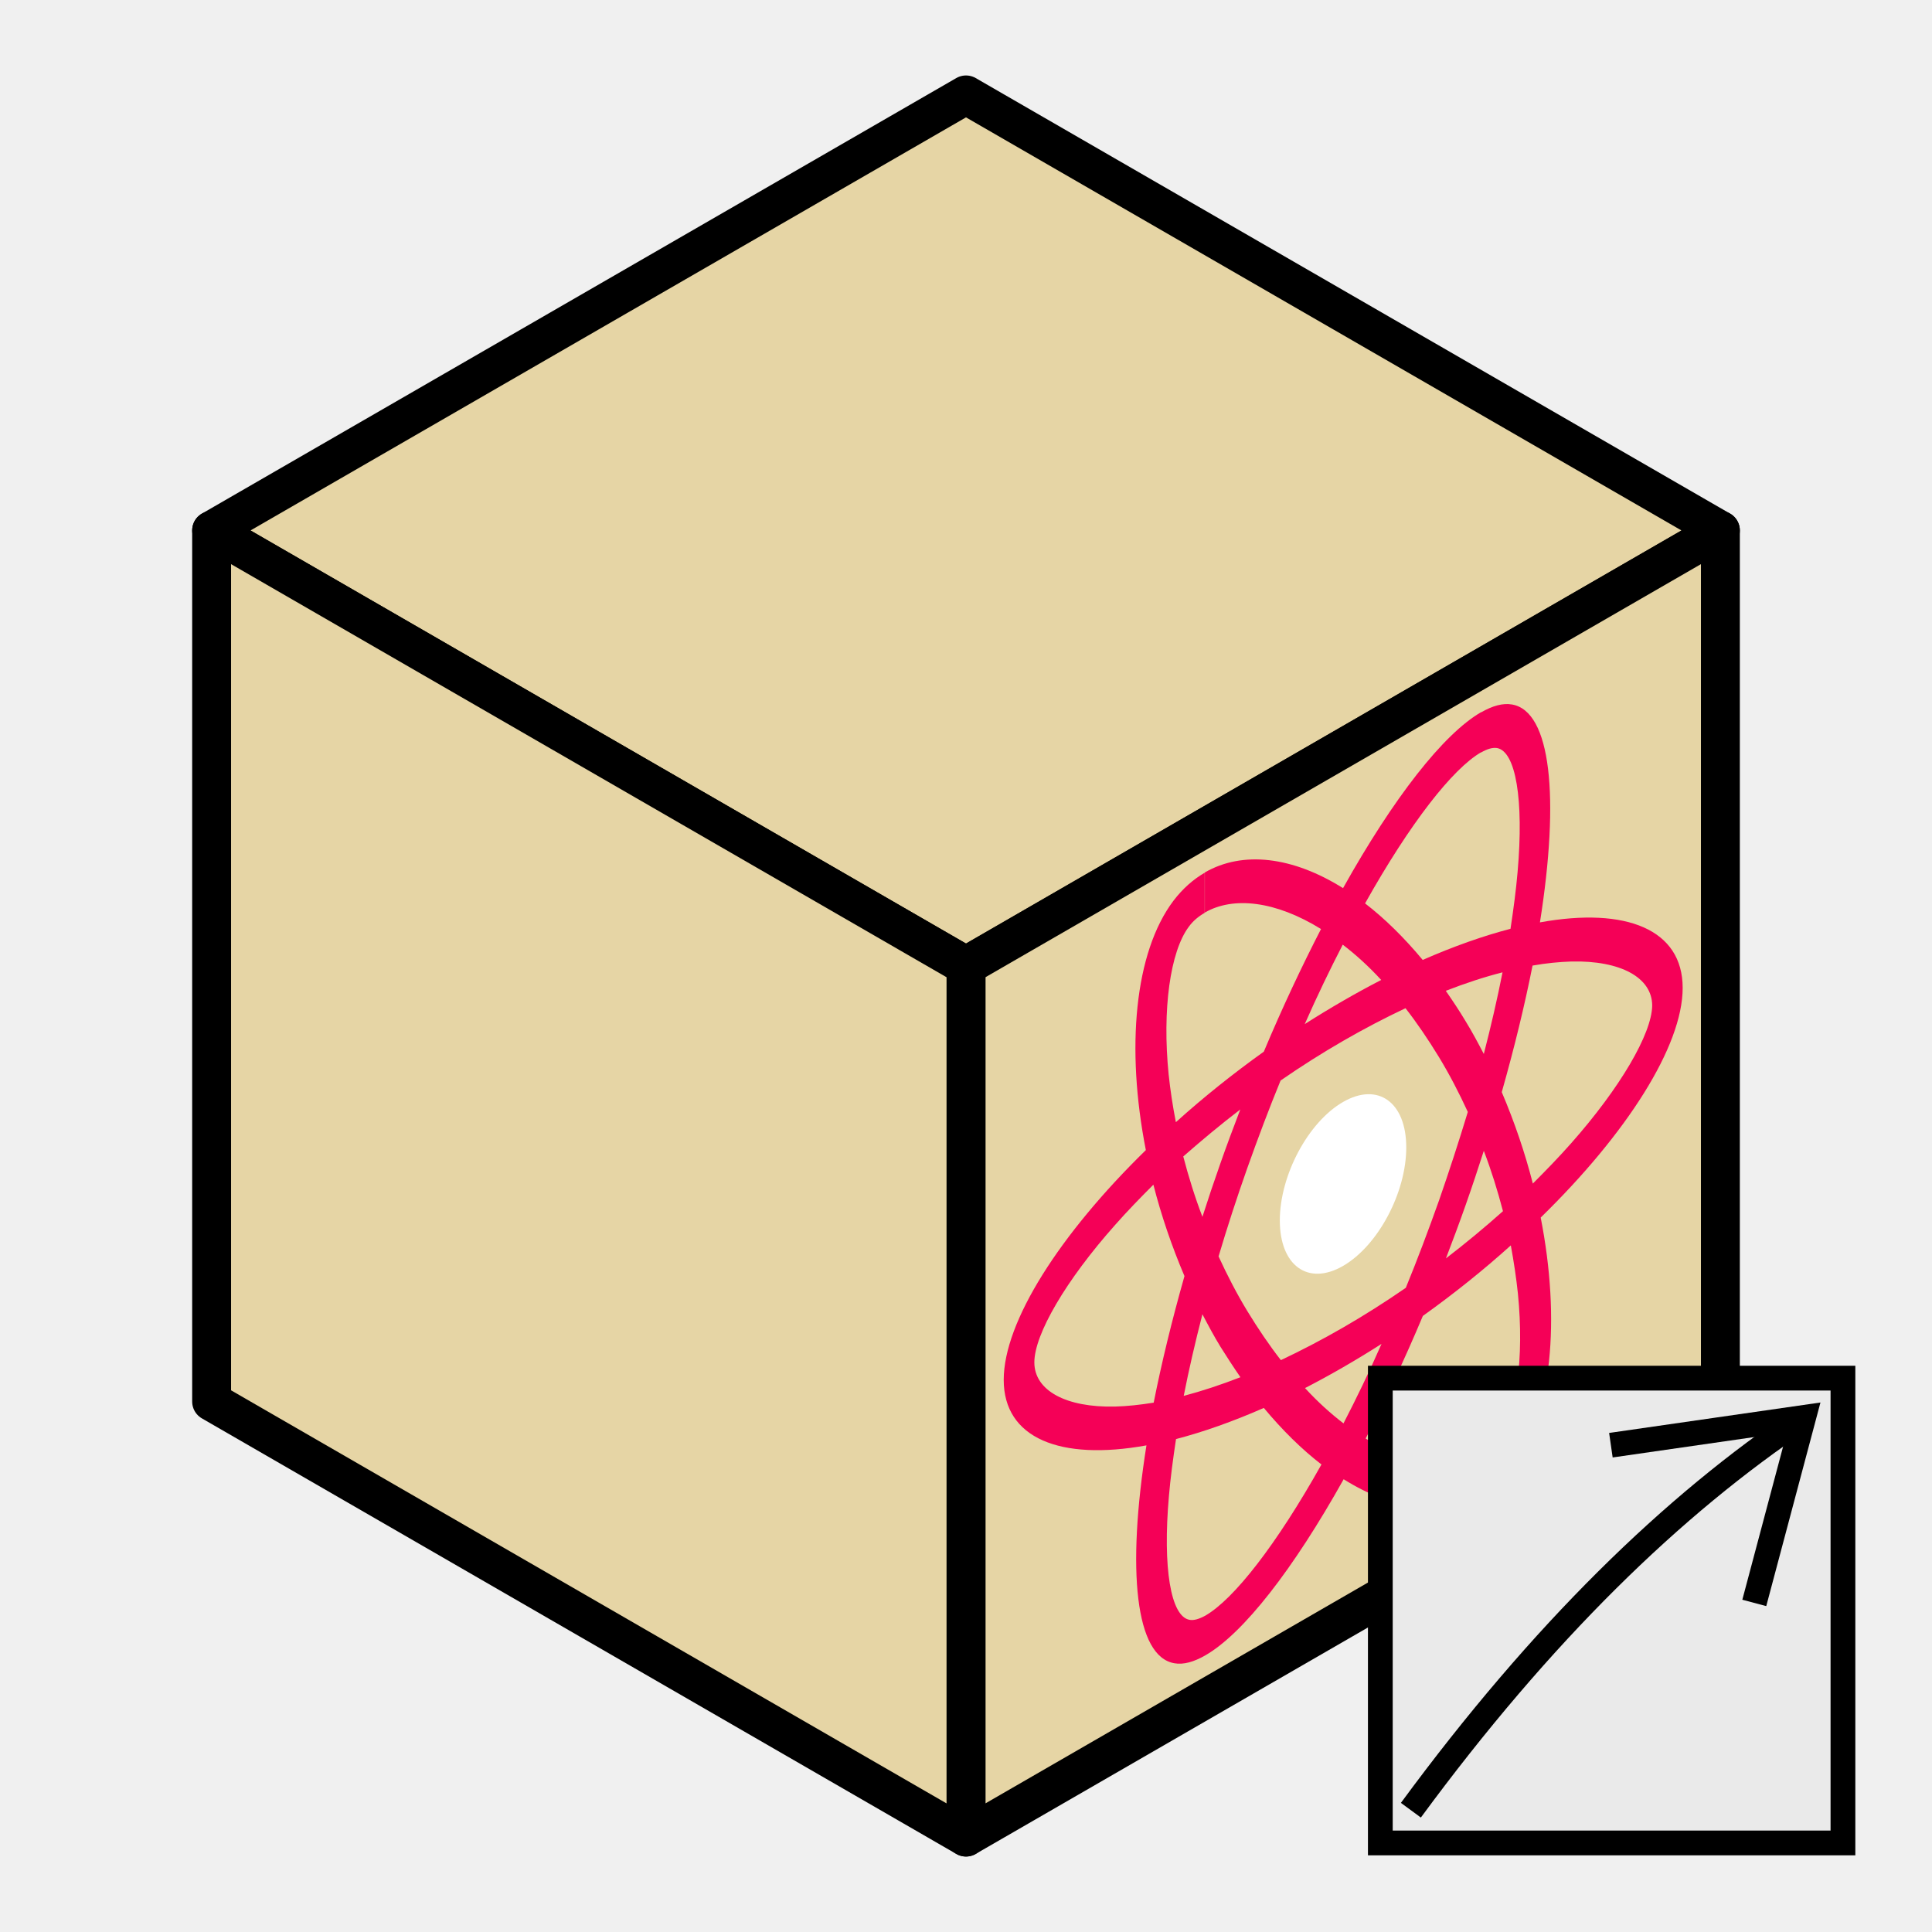
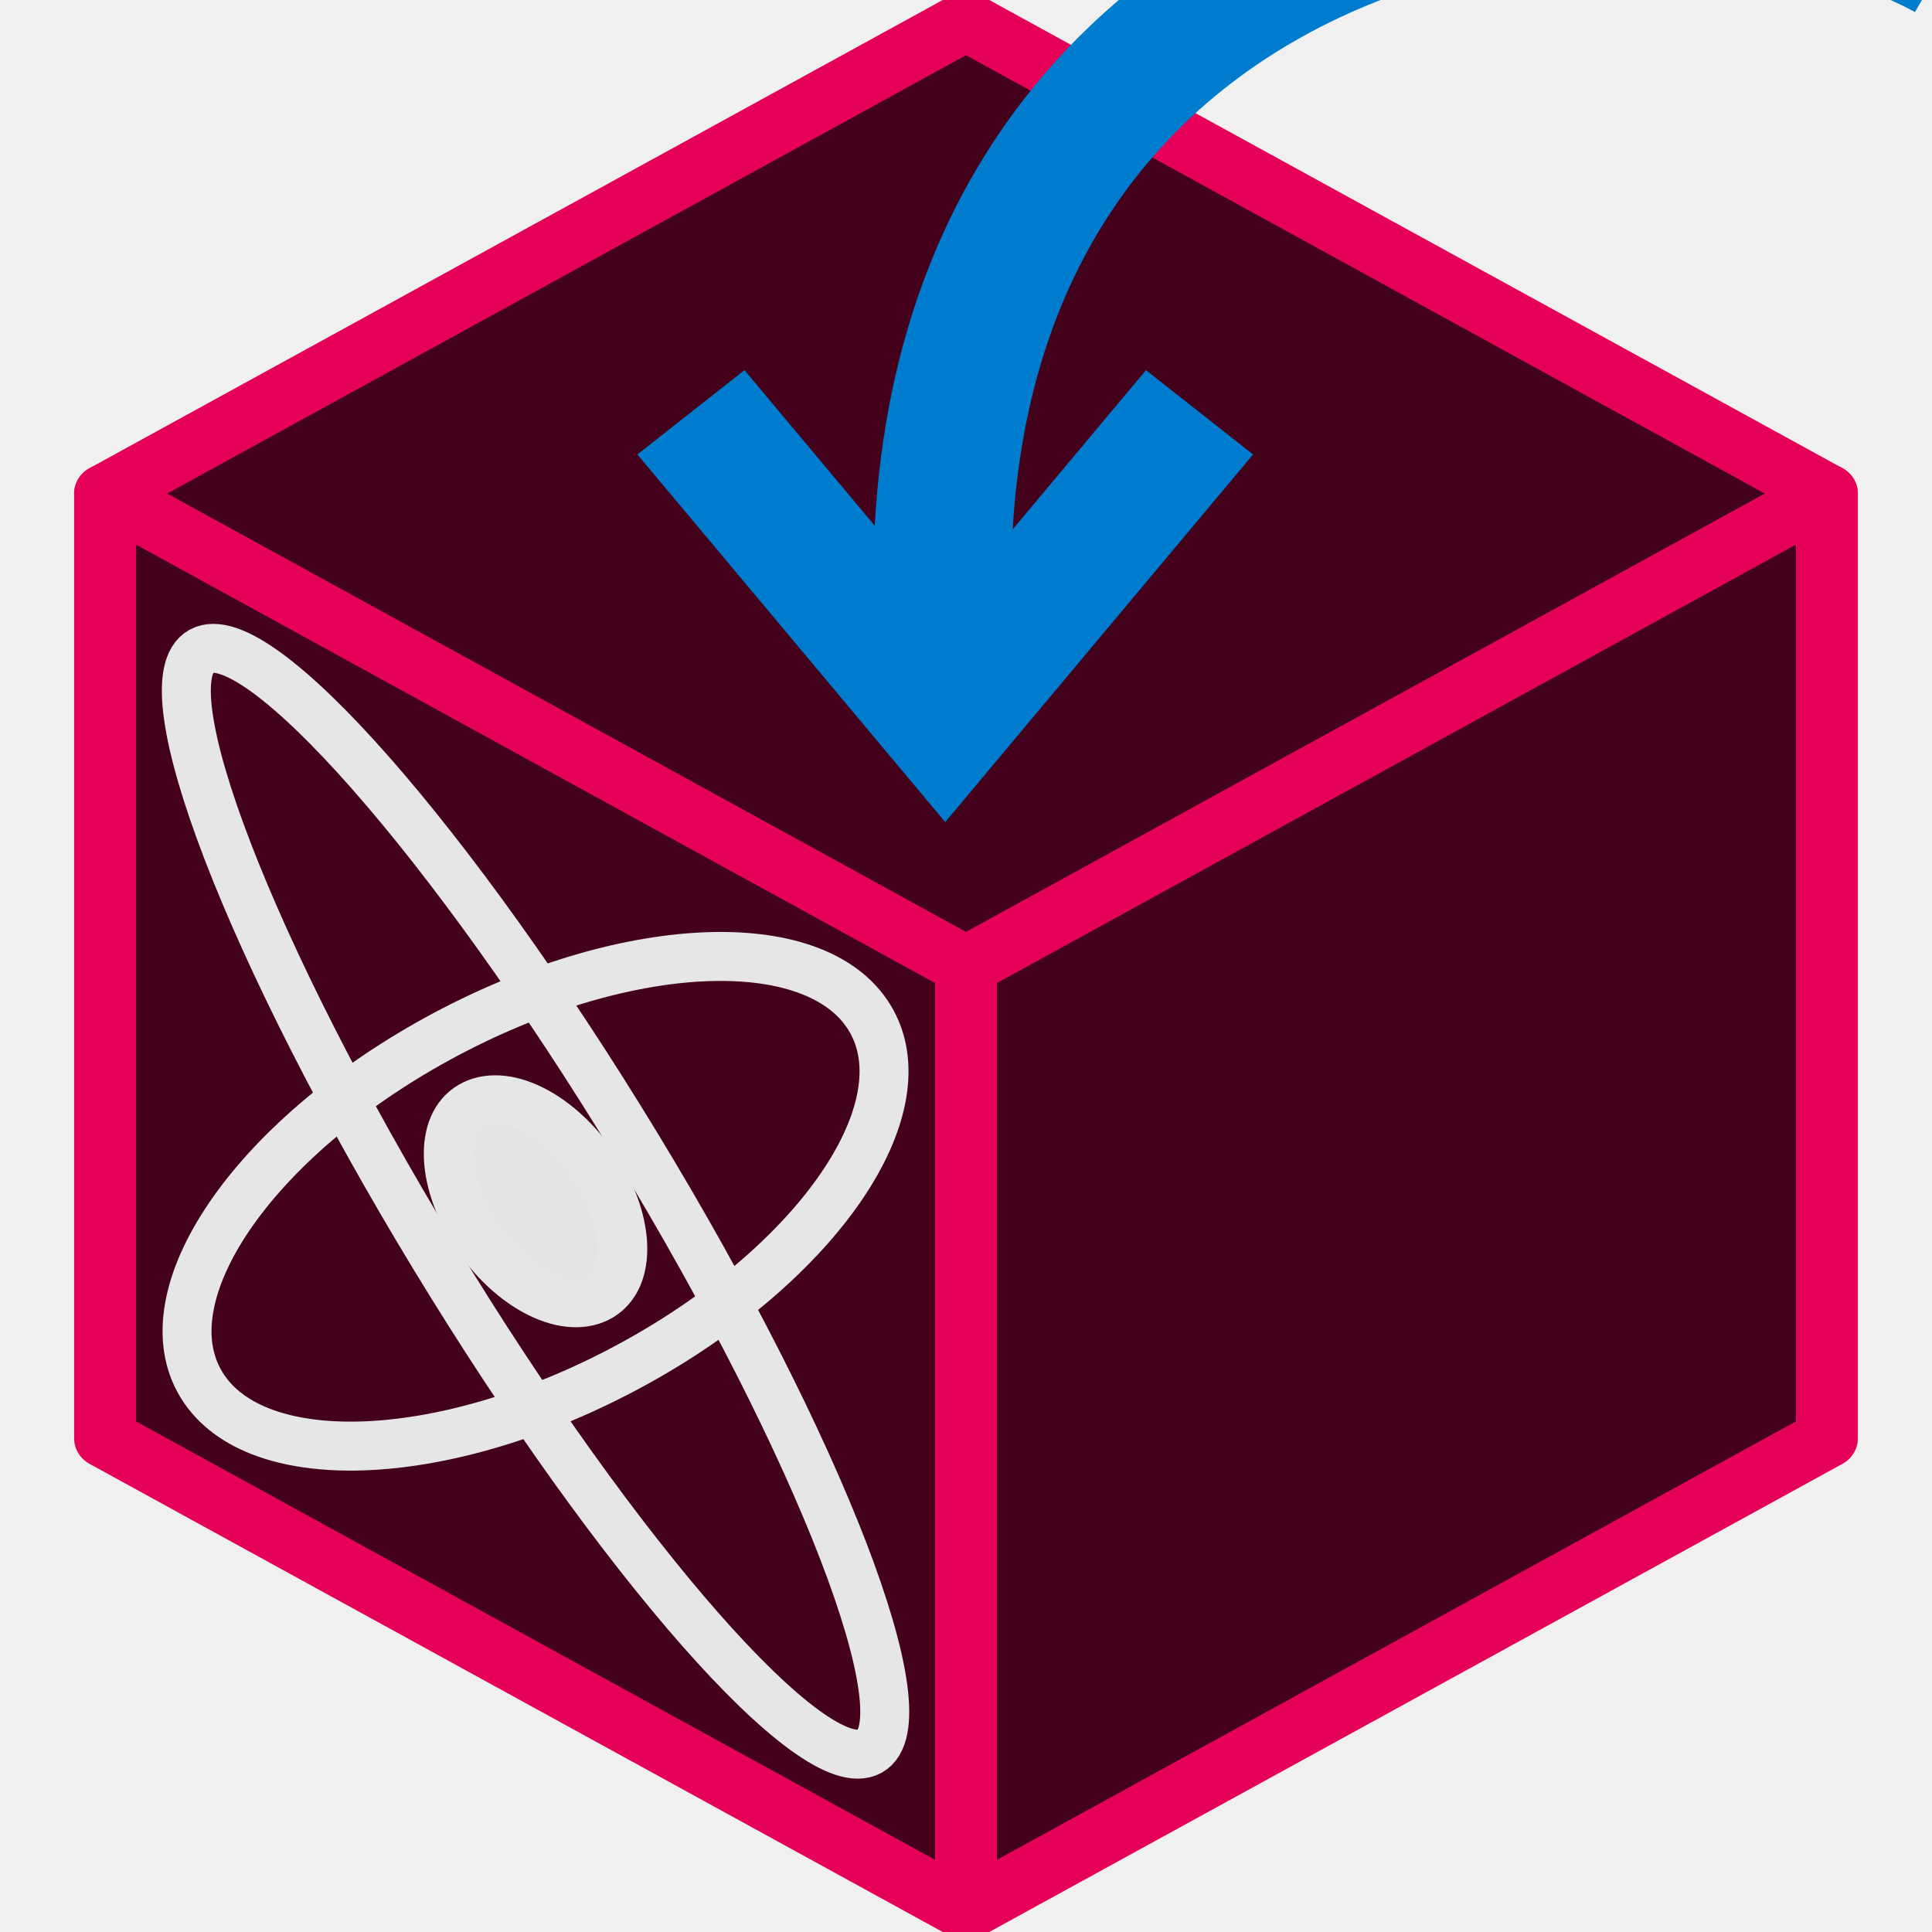
<svg xmlns="http://www.w3.org/2000/svg" width="512" height="512" viewBox="0 0 512 512" version="1.1" id="svg1" xml:space="preserve">
  <defs id="defs1" />
  <g id="layer1">
-     <g id="g3" transform="matrix(1.030894,0,0,1.030894,-602.156,-265.2479)">
+     <g id="g3" transform="matrix(1.176473,0,0,1.118113,-723.3432,-309.3467)">
      <g id="g228" transform="matrix(1.100496,0,0,1.100496,590.3187,285.2985)">
-         <g id="g257" transform="matrix(1.368208,0,0,1.368208,546.4691,44.68239)" style="fill:#e6d5a5;fill-opacity:1;stroke:#000000;stroke-width:6.641;stroke-linejoin:round;stroke-dasharray:none;stroke-opacity:1">
-           <path d="m -238.604,-35.049 -64.397,37.18 -64.397,37.18 64.397,37.181 64.397,37.18 64.399,-37.18 64.397,-37.181 -64.397,-37.18 z" style="fill:#e6d5a5;fill-opacity:1;stroke:#000000;stroke-width:6.641;stroke-linejoin:round;stroke-dasharray:none;stroke-opacity:1" id="path255" />
-           <path d="m -109.807,39.31 -64.397,37.181 -64.399,37.18 v 74.359 74.359 l 64.399,-37.18 64.397,-37.18 v -74.359 z" style="fill:#e6d5a5;fill-opacity:1;stroke:#000000;stroke-width:6.641;stroke-linejoin:round;stroke-dasharray:none;stroke-opacity:1" id="path257" />
-           <path d="m -238.604,262.39 v -74.359 -74.359 l -64.397,-37.18 -64.397,-37.181 v 74.361 74.359 l 64.397,37.18 z" style="fill:#e6d5a5;fill-opacity:1;stroke:#000000;stroke-width:6.641;stroke-linejoin:round;stroke-dasharray:none;stroke-opacity:1" id="path256" />
+         <g id="g257" transform="matrix(1.368208,0,0,1.368208,546.4691,44.68239)" style="fill:#43011b;fill-opacity:1;stroke:#e60158;stroke-width:9.265;stroke-linejoin:round;stroke-dasharray:none;stroke-opacity:1">
+           <path d="m -238.604,-35.049 -64.397,37.18 -64.397,37.18 64.397,37.181 64.397,37.18 64.399,-37.18 64.397,-37.181 -64.397,-37.18 z" style="fill:#43011b;fill-opacity:1;stroke:#e60158;stroke-width:9.265;stroke-linejoin:round;stroke-dasharray:none;stroke-opacity:1" id="path255" />
+           <path d="m -109.807,39.31 -64.397,37.181 -64.399,37.18 v 74.359 74.359 l 64.399,-37.18 64.397,-37.18 v -74.359 z" style="fill:#43011b;fill-opacity:1;stroke:#e60158;stroke-width:9.265;stroke-linejoin:round;stroke-dasharray:none;stroke-opacity:1" id="path257" />
+           <path d="m -238.604,262.39 v -74.359 -74.359 l -64.397,-37.18 -64.397,-37.181 v 74.361 74.359 l 64.397,37.18 z" style="fill:#43011b;fill-opacity:1;stroke:#e60158;stroke-width:9.265;stroke-linejoin:round;stroke-dasharray:none;stroke-opacity:1" id="path256" />
        </g>
-         <g id="g3-2" transform="matrix(0.7038829,0,0,0.7600801,114.126,52.06327)" style="display:inline">
-           <path class="st1" d="m 388.265,201.632 c 0,-17.919 -18.677,-24.949 -47.368,-20.132 6.609,-38.589 3.655,-64.909 -9.263,-66.962 -3.004,-0.498 -6.459,0.387 -10.265,2.422 v 12.326 c 2.103,-1.124 3.805,-1.554 5.257,-1.368 6.259,0.983 8.963,15.892 6.86,38.062 -0.501,5.439 -1.352,11.366 -2.353,17.493 -9.013,2.173 -18.827,5.376 -29.141,9.568 -6.209,-6.902 -12.618,-12.735 -19.127,-17.373 14.971,-24.72 29.041,-41.383 38.555,-46.469 v -12.326 0 c -12.618,6.746 -29.141,26.404 -45.865,54.106 -16.724,-9.698 -33.247,-11.567 -45.865,-4.821 v 12.326 c 9.513,-5.086 23.583,-3.53 38.555,5.061 -6.409,11.544 -12.868,24.197 -18.977,37.685 -10.365,6.864 -20.229,14.183 -29.191,21.68 -1.051,-4.97 -1.853,-9.893 -2.403,-14.709 -2.153,-19.894 0.501,-37.728 6.709,-45.377 1.402,-1.772 3.154,-3.13 5.257,-4.254 l 0,-12.326 v 0 c -3.855,2.061 -7.36,4.958 -10.365,8.608 -12.918,15.866 -15.822,45.258 -9.163,76.633 -28.59,25.869 -47.166,52.757 -47.166,70.615 0,17.918 18.676,24.949 47.367,20.132 -6.609,38.589 -3.655,64.909 9.263,66.961 3.004,0.498 6.459,-0.387 10.315,-2.448 12.618,-6.746 29.141,-26.404 45.865,-54.105 16.724,9.699 33.247,11.567 45.865,4.821 3.855,-2.061 7.36,-4.957 10.365,-8.608 12.918,-15.866 15.823,-45.259 9.163,-76.633 28.541,-25.782 47.117,-52.671 47.117,-70.589 z m -59.785,-4.774 c -1.702,8.005 -3.805,16.466 -6.209,25.086 -1.903,-3.372 -3.855,-6.778 -6.009,-10.016 -2.103,-3.265 -4.356,-6.39 -6.609,-9.394 6.509,-2.338 12.818,-4.268 18.827,-5.677 z m -21.03,69.99 c -3.605,9.383 -7.26,18.373 -11.066,26.962 -6.86,4.389 -13.77,8.444 -20.779,12.192 -6.96,3.721 -13.87,7.055 -20.679,10.034 -3.805,-4.519 -7.511,-9.573 -11.116,-15.042 -3.505,-5.342 -6.659,-10.991 -9.564,-16.834 2.854,-8.922 6.059,-18.031 9.513,-27.094 3.605,-9.383 7.26,-18.373 11.066,-26.961 6.86,-4.389 13.77,-8.444 20.779,-12.192 6.96,-3.721 13.87,-7.055 20.679,-10.034 3.805,4.519 7.511,9.573 11.116,15.042 3.505,5.342 6.659,10.991 9.564,16.834 -2.904,8.888 -6.109,17.998 -9.514,27.094 z m 14.821,-15.14 c 2.504,6.057 4.607,12.329 6.359,18.547 -6.009,4.956 -12.368,9.859 -18.927,14.509 2.253,-5.474 4.506,-11.008 6.609,-16.582 2.103,-5.514 4.056,-11.007 5.958,-16.474 z m -46.566,83.763 c -4.256,-3.016 -8.562,-6.606 -12.768,-10.851 4.156,-1.981 8.362,-4.11 12.618,-6.385 4.306,-2.302 8.612,-4.725 12.768,-7.187 -4.106,8.689 -8.412,16.884 -12.618,24.424 z m -34.198,-14.185 c -6.509,2.338 -12.818,4.268 -18.827,5.737 1.702,-8.005 3.805,-16.465 6.209,-25.086 1.903,3.372 3.855,6.778 6.008,10.016 2.153,3.178 4.356,6.329 6.609,9.334 z m 33.948,-132.937 c 4.256,3.016 8.562,6.606 12.768,10.851 -4.156,1.981 -8.362,4.11 -12.618,6.386 -4.306,2.302 -8.612,4.725 -12.768,7.187 4.156,-8.716 8.412,-16.884 12.618,-24.424 z m -33.998,50.647 c -2.253,5.474 -4.506,11.008 -6.609,16.582 -2.103,5.514 -4.106,11.034 -5.958,16.414 -2.504,-6.057 -4.606,-12.329 -6.359,-18.547 6.059,-4.923 12.367,-9.799 18.927,-14.449 z m -41.559,91.308 c -16.273,0.343 -26.788,-4.919 -26.788,-13.577 0,-8.659 10.515,-25.284 26.788,-42.222 3.956,-4.159 8.262,-8.265 12.718,-12.392 2.604,9.431 6.059,18.828 10.315,28.097 -4.206,13.733 -7.611,26.738 -10.214,38.893 -4.506,0.666 -8.812,1.104 -12.818,1.201 z m 24.735,65.544 c -6.259,-0.983 -8.963,-15.892 -6.86,-38.062 0.501,-5.439 1.352,-11.366 2.353,-17.493 9.013,-2.173 18.827,-5.376 29.141,-9.568 6.209,6.902 12.618,12.736 19.127,17.373 -14.971,24.72 -29.041,41.382 -38.555,46.469 -2.103,1.064 -3.855,1.52 -5.207,1.281 z m 108.954,-100.283 c 2.153,19.894 -0.501,37.728 -6.71,45.377 -1.402,1.772 -3.154,3.13 -5.257,4.254 -9.514,5.086 -23.584,3.53 -38.555,-5.062 6.409,-11.544 12.868,-24.197 18.977,-37.685 10.365,-6.864 20.229,-14.183 29.192,-21.68 1.001,5.057 1.803,9.98 2.353,14.796 z m 17.675,-46.189 c -3.956,4.159 -8.262,8.265 -12.718,12.392 -2.604,-9.431 -6.059,-18.828 -10.315,-28.097 4.206,-13.733 7.611,-26.738 10.215,-38.893 4.556,-0.753 8.863,-1.131 12.918,-1.255 16.273,-0.343 26.788,4.919 26.788,13.577 -0.15,8.679 -10.665,25.304 -26.888,42.276 z" id="path1" />
-           <path class="st1" d="" id="path2-4" />
-           <path class="st2" id="circle2" d="m 296.535,250.676 c 0,13.914 -9.393,30.216 -20.98,36.411 -11.587,6.195 -20.98,-0.063 -20.98,-13.977 0,-13.914 9.393,-30.216 20.98,-36.411 11.587,-6.195 20.98,0.063 20.98,13.977 z" />
-           <path class="st1" d="" id="path3-5" />
+         <g id="g9" transform="matrix(-0.8110456,0,0,-0.8110456,200.5832,498.5431)" style="stroke:#e6e6e6;stroke-opacity:1">
+           <path style="fill:#e4e4e4;fill-opacity:1;stroke:#e6e6e6;stroke-width:12.676;stroke-dasharray:none;stroke-opacity:1" id="path7" d="m -62.823,-292.742 c 0,13.25 -9.788,18.34 -21.861,11.369 -12.074,-6.971 -21.861,-23.363 -21.861,-36.612 0,-13.25 9.788,-18.34 21.861,-11.369 12.074,6.971 21.861,23.363 21.861,36.612 z" transform="scale(-1)" />
+           <path style="fill:none;fill-opacity:1;stroke:#e6e6e6;stroke-width:12.685;stroke-dasharray:none;stroke-opacity:1" id="path9" transform="matrix(-0.6888997,0.7248566,-0.6888997,-0.7248566,0,0)" d="m 243.971,-244.476 c -6.442,26.384 -54.107,35.404 -106.462,20.147 -52.355,-15.256 -89.575,-49.012 -83.133,-75.395 6.442,-26.384 54.107,-35.404 106.463,-20.148 52.355,15.256 89.574,49.013 83.132,75.396 z" />
+           <path style="fill:none;fill-opacity:1;stroke:#e6e6e6;stroke-width:12.685;stroke-dasharray:none;stroke-opacity:1" id="ellipse9" transform="matrix(0.6888997,0.7248566,-0.6888997,0.7248566,0,0)" d="m 434.072,188.725 c -4.614,15.835 -80.872,10.964 -170.327,-10.879 -89.454,-21.843 -158.231,-52.387 -153.616,-68.221 4.614,-15.835 80.872,-10.965 170.326,10.878 89.455,21.843 158.231,52.387 153.617,68.222 z" />
        </g>
      </g>
    </g>
-     <g id="g249" transform="matrix(0.9114809,0,0,0.9114809,35.60066,40.22701)" style="display:inline">
-       <rect style="fill:#eaeaea;fill-opacity:1;stroke:#000000;stroke-width:7.2;stroke-dasharray:none;stroke-opacity:1" id="rect228" width="134.503" height="135.138" x="362.27" y="356.56" />
-       <path style="fill:#000000;fill-opacity:0;stroke:#000000;stroke-width:7.2;stroke-dasharray:none;stroke-opacity:1" d="m 371.152,482.181 c 38.067,-51.765 76.134,-88.746 114.201,-114.201" id="path230" />
-       <path style="fill:#000000;fill-opacity:0;stroke:#000000;stroke-width:7.2;stroke-dasharray:none;stroke-opacity:1" d="m 470.997,421.908 14.356,-53.928 -56.049,8.075" id="path231" />
+     <g id="g249" transform="matrix(1.360922,0,0,1.319802,-190.3734,-148.8913)" style="display:inline">
+       <g id="g1" style="fill:none;fill-opacity:1;stroke:#007ccf;stroke-width:26.862;stroke-dasharray:none;stroke-opacity:1" transform="translate(-11.86727,-198.5115)">
+         <path style="fill:none;fill-opacity:1;stroke:#007ccf;stroke-width:26.862;stroke-dasharray:none;stroke-opacity:1" d="M 531.169,301.995 C 467.046,266.456 317.234,293.635 337.012,456.563" id="path230" />
+         <path style="fill:none;fill-opacity:1;stroke:#007ccf;stroke-width:26.862;stroke-dasharray:none;stroke-opacity:1" d="m 286.298,394.114 49.518,60.976 49.518,-60.976" id="path231" />
+       </g>
    </g>
  </g>
  <style type="text/css" id="style1">
	.st0{fill:#1A2233;}
	.st1{fill:#F50057;}
	.st2{fill:#FFFFFF;}
</style>
  <style type="text/css" id="style1-8">
	.st0{fill:#1A2233;}
	.st1{fill:#F50057;}
	.st2{fill:#FFFFFF;}
</style>
</svg>
